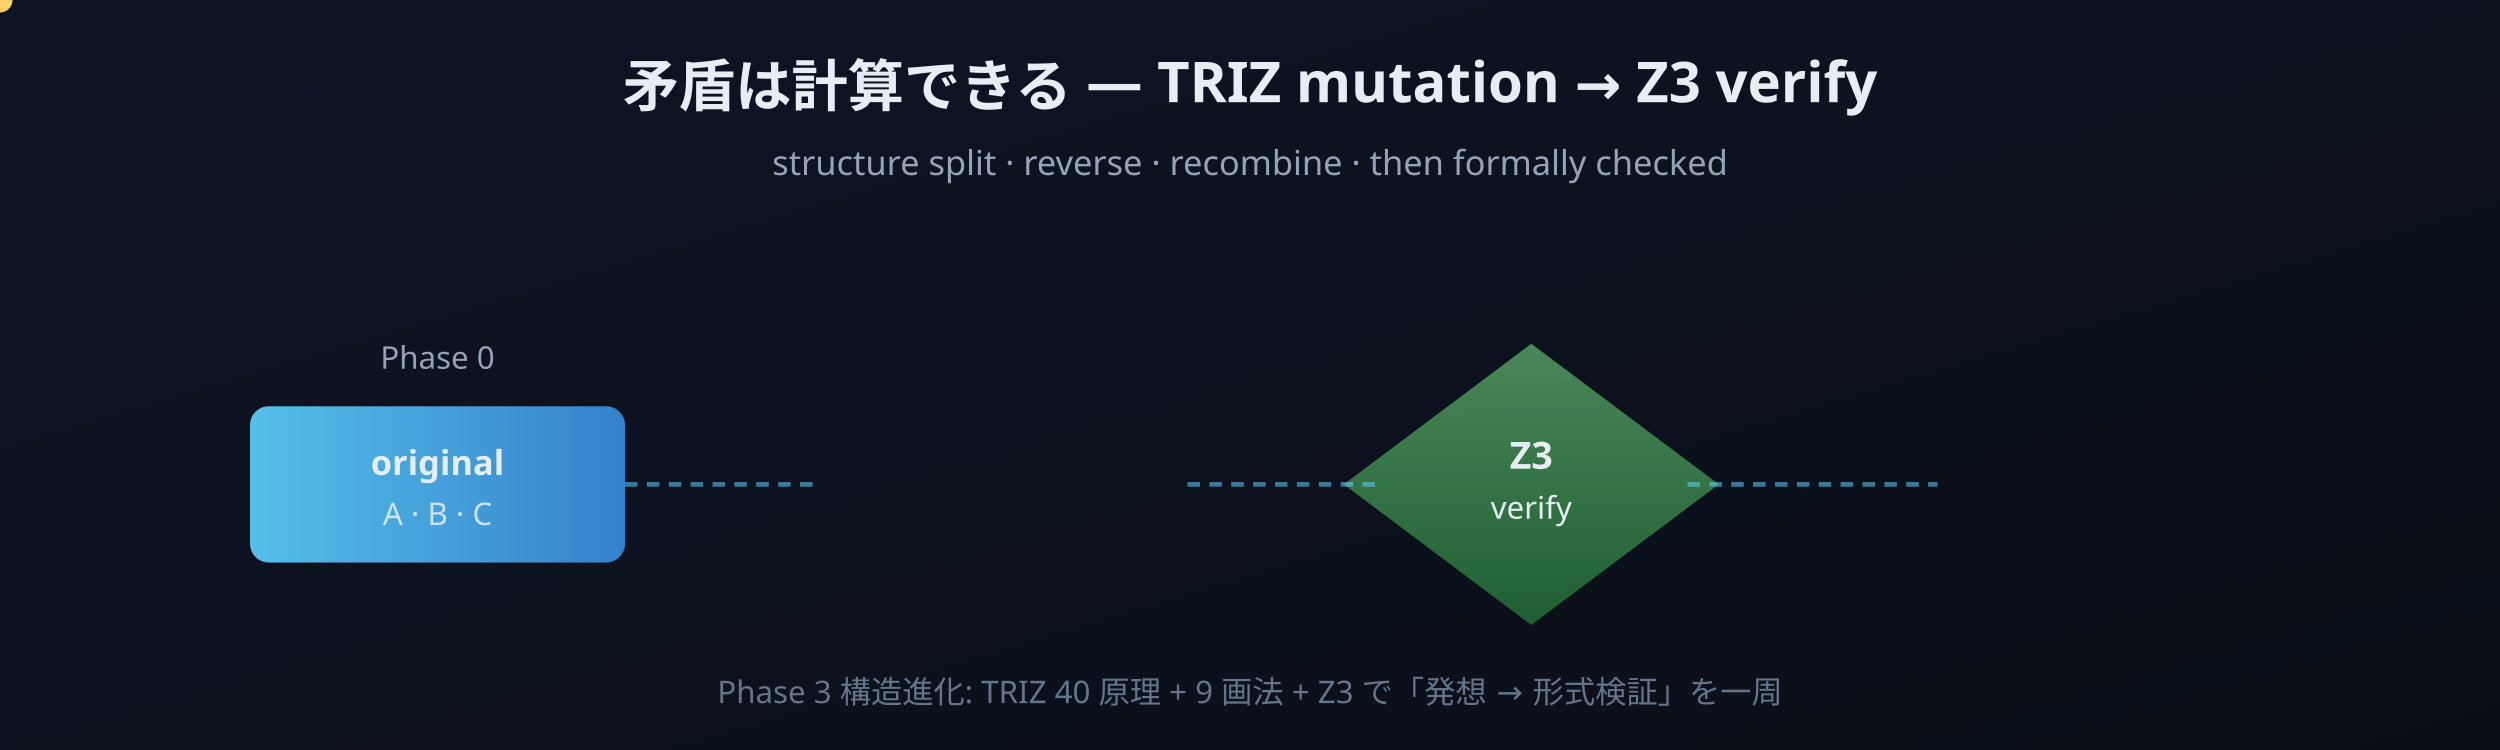
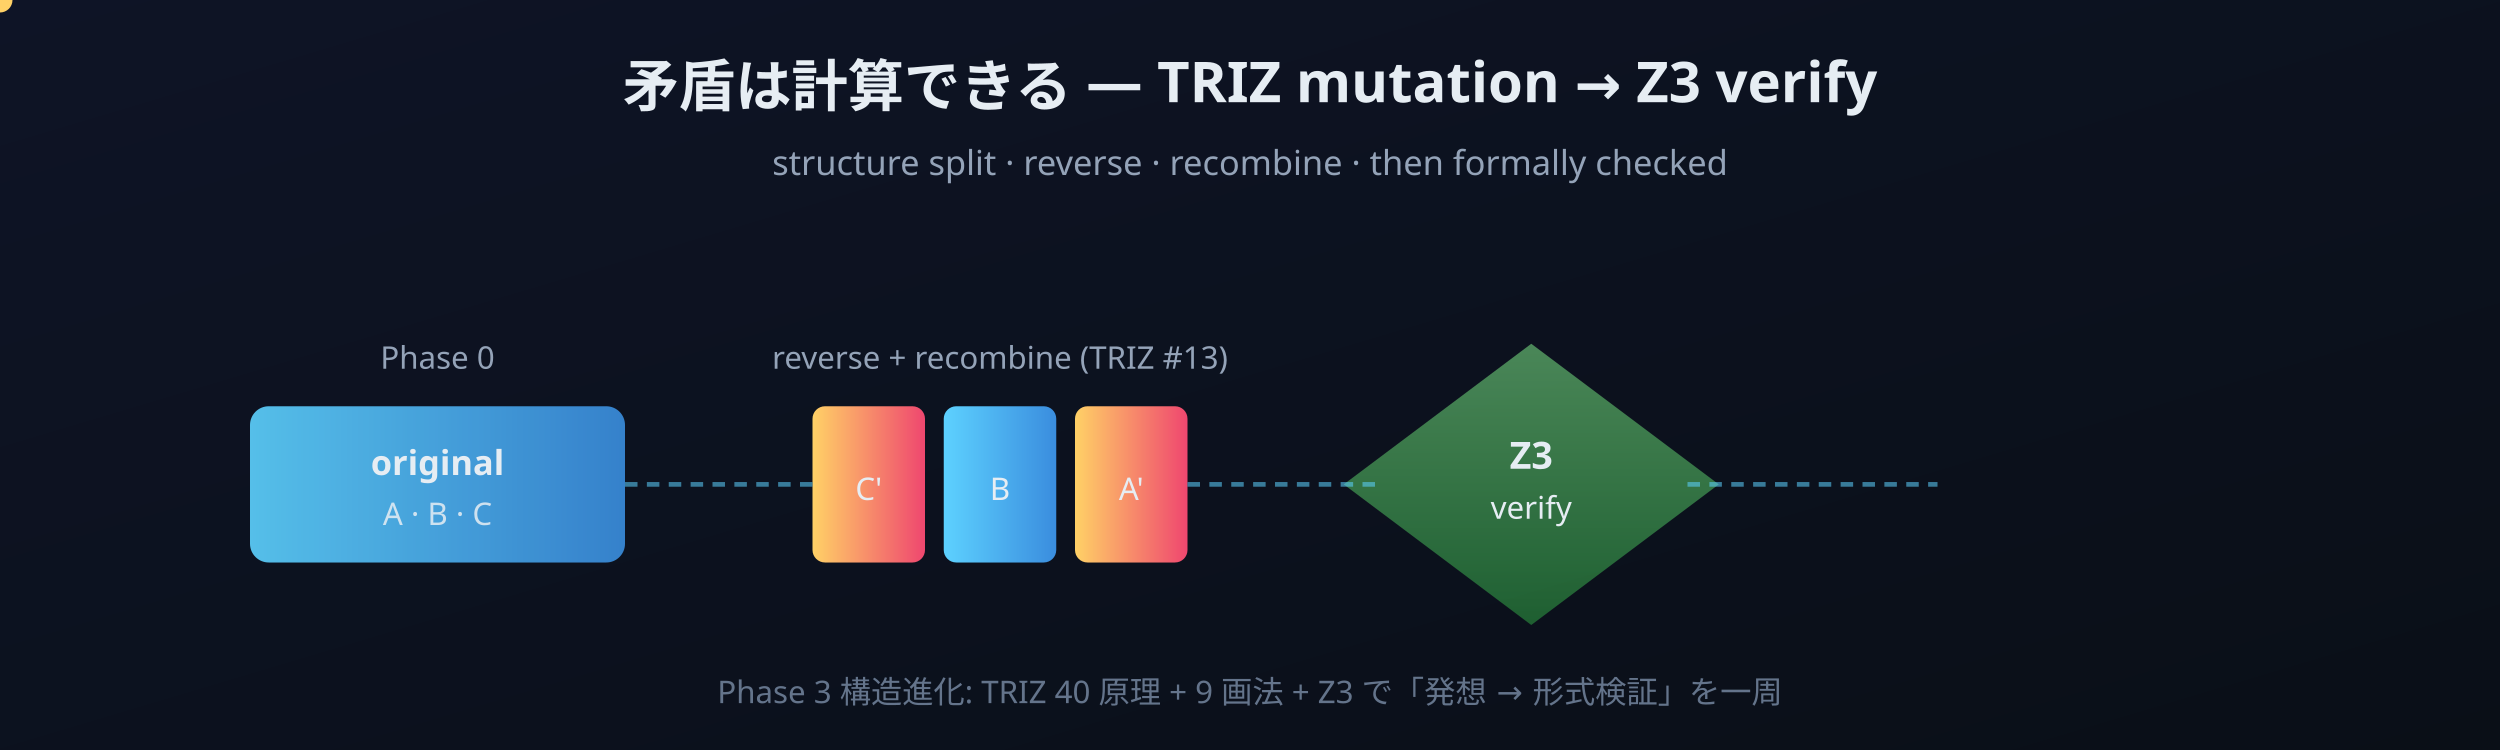
<svg xmlns="http://www.w3.org/2000/svg" viewBox="0 0 800 240" role="img" aria-label="TRIZ structural evolution and Z3 verification" style="width:100%;height:auto;max-width:1200px">
  <defs>
    <linearGradient id="bg24_03" x1="0" y1="0" x2="1" y2="1">
      <stop offset="0%" stop-color="#0e1426" />
      <stop offset="100%" stop-color="#0a0f17" />
    </linearGradient>
    <linearGradient id="z3grad" x1="0" y1="0" x2="0" y2="1">
      <stop offset="0%" stop-color="#7ee787" />
      <stop offset="100%" stop-color="#2ea043" />
    </linearGradient>
    <linearGradient id="origgrad" x1="0" y1="0" x2="1" y2="0">
      <stop offset="0%" stop-color="#5dd1ff" />
      <stop offset="100%" stop-color="#3a8dde" />
    </linearGradient>
    <linearGradient id="newgrad" x1="0" y1="0" x2="1" y2="0">
      <stop offset="0%" stop-color="#ffd166" />
      <stop offset="100%" stop-color="#ef476f" />
    </linearGradient>
  </defs>
  <rect width="800" height="240" fill="url(#bg24_03)" />
  <text x="400" y="34" text-anchor="middle" fill="#e6edf3" font-family="ui-sans-serif,system-ui,sans-serif" font-size="18" font-weight="700">
    矛盾は計算できる — TRIZ mutation → Z3 verify
  </text>
  <text x="400" y="56" text-anchor="middle" fill="#94a3b8" font-family="ui-sans-serif,system-ui,sans-serif" font-size="11">
    structure split · reverse · recombine · then formally checked
  </text>
  <g font-family="ui-sans-serif,system-ui,sans-serif" font-size="11" fill="#e6edf3">
    <g transform="translate(80 130)">
      <rect x="0" y="0" width="120" height="50" rx="6" fill="url(#origgrad)" opacity="0.9" />
      <text x="60" y="22" text-anchor="middle" font-weight="600">original</text>
      <text x="60" y="38" text-anchor="middle" font-size="10" opacity="0.85">A · B · C</text>
      <text x="60" y="-12" text-anchor="middle" fill="#94a3b8" font-size="10">Phase 0</text>
    </g>
    <g transform="translate(260 130)" opacity="0">
      <animate attributeName="opacity" values="0;1;1;0;0" keyTimes="0;0.2;0.5;0.65;1" dur="6s" repeatCount="indefinite" />
      <rect x="0" y="0" width="36" height="50" rx="4" fill="url(#origgrad)" />
      <rect x="42" y="0" width="36" height="50" rx="4" fill="url(#origgrad)" />
      <rect x="84" y="0" width="36" height="50" rx="4" fill="url(#origgrad)" />
      <text x="18" y="30" text-anchor="middle" font-size="10">A</text>
      <text x="60" y="30" text-anchor="middle" font-size="10">B</text>
      <text x="102" y="30" text-anchor="middle" font-size="10">C</text>
      <text x="60" y="-12" text-anchor="middle" fill="#94a3b8" font-size="10">split (TRIZ #1)</text>
    </g>
-     <g transform="translate(260 130)" opacity="0">
-       <animate attributeName="opacity" values="0;0;1;1;0" keyTimes="0;0.5;0.65;0.8;1" dur="6s" repeatCount="indefinite" />
+     <g transform="translate(260 130)" opacity="1">
+       <animate attributeName="opacity" values="0;0;1;1;1" keyTimes="0;0.5;0.65;0.8;1" dur="6s" repeatCount="indefinite" fill="freeze" />
      <rect x="0" y="0" width="36" height="50" rx="4" fill="url(#newgrad)" />
      <rect x="42" y="0" width="36" height="50" rx="4" fill="url(#origgrad)" />
      <rect x="84" y="0" width="36" height="50" rx="4" fill="url(#newgrad)" />
      <text x="18" y="30" text-anchor="middle" font-size="10">C'</text>
      <text x="60" y="30" text-anchor="middle" font-size="10">B</text>
      <text x="102" y="30" text-anchor="middle" font-size="10">A'</text>
      <text x="60" y="-12" text-anchor="middle" fill="#94a3b8" font-size="10">reverse + recombine (TRIZ #13)</text>
    </g>
    <g transform="translate(440 110)">
      <path d="M -10 45 L 50 0 L 110 45 L 50 90 Z" fill="url(#z3grad)" opacity="0.55" />
      <text x="50" y="40" text-anchor="middle" font-weight="700" font-size="12">Z3</text>
      <text x="50" y="56" text-anchor="middle" font-size="10">verify</text>
    </g>
    <g transform="translate(620 130)" opacity="0">
      <animate attributeName="opacity" values="0;0;0;1;1" keyTimes="0;0.7;0.8;0.9;1" dur="6s" repeatCount="indefinite" />
      <rect x="0" y="0" width="120" height="50" rx="6" fill="url(#newgrad)" opacity="0.95" />
      <text x="60" y="22" text-anchor="middle" font-weight="600">new</text>
      <text x="60" y="38" text-anchor="middle" font-size="10" opacity="0.9">C' · B · A'  (sat)</text>
      <text x="60" y="-12" text-anchor="middle" fill="#94a3b8" font-size="10">accepted</text>
    </g>
    <g stroke="#5dd1ff" stroke-width="1.5" fill="none" stroke-dasharray="4 3" opacity="0.55">
      <line x1="200" y1="155" x2="260" y2="155" />
      <line x1="380" y1="155" x2="440" y2="155" />
      <line x1="540" y1="155" x2="620" y2="155" />
    </g>
    <circle r="4" fill="#ffd166">
      <animateMotion dur="6s" repeatCount="indefinite" path="M 200 155 L 260 155 L 260 155 L 380 155 L 440 155 L 540 155 L 620 155" />
    </circle>
  </g>
  <text x="400" y="225" text-anchor="middle" fill="#64748b" font-family="ui-sans-serif,system-ui,sans-serif" font-size="10">
    Phase 3 構造進化: TRIZ 40 原理 + 9 画法 + Z3 で「発想 → 形式検証」を一周
  </text>
</svg>
